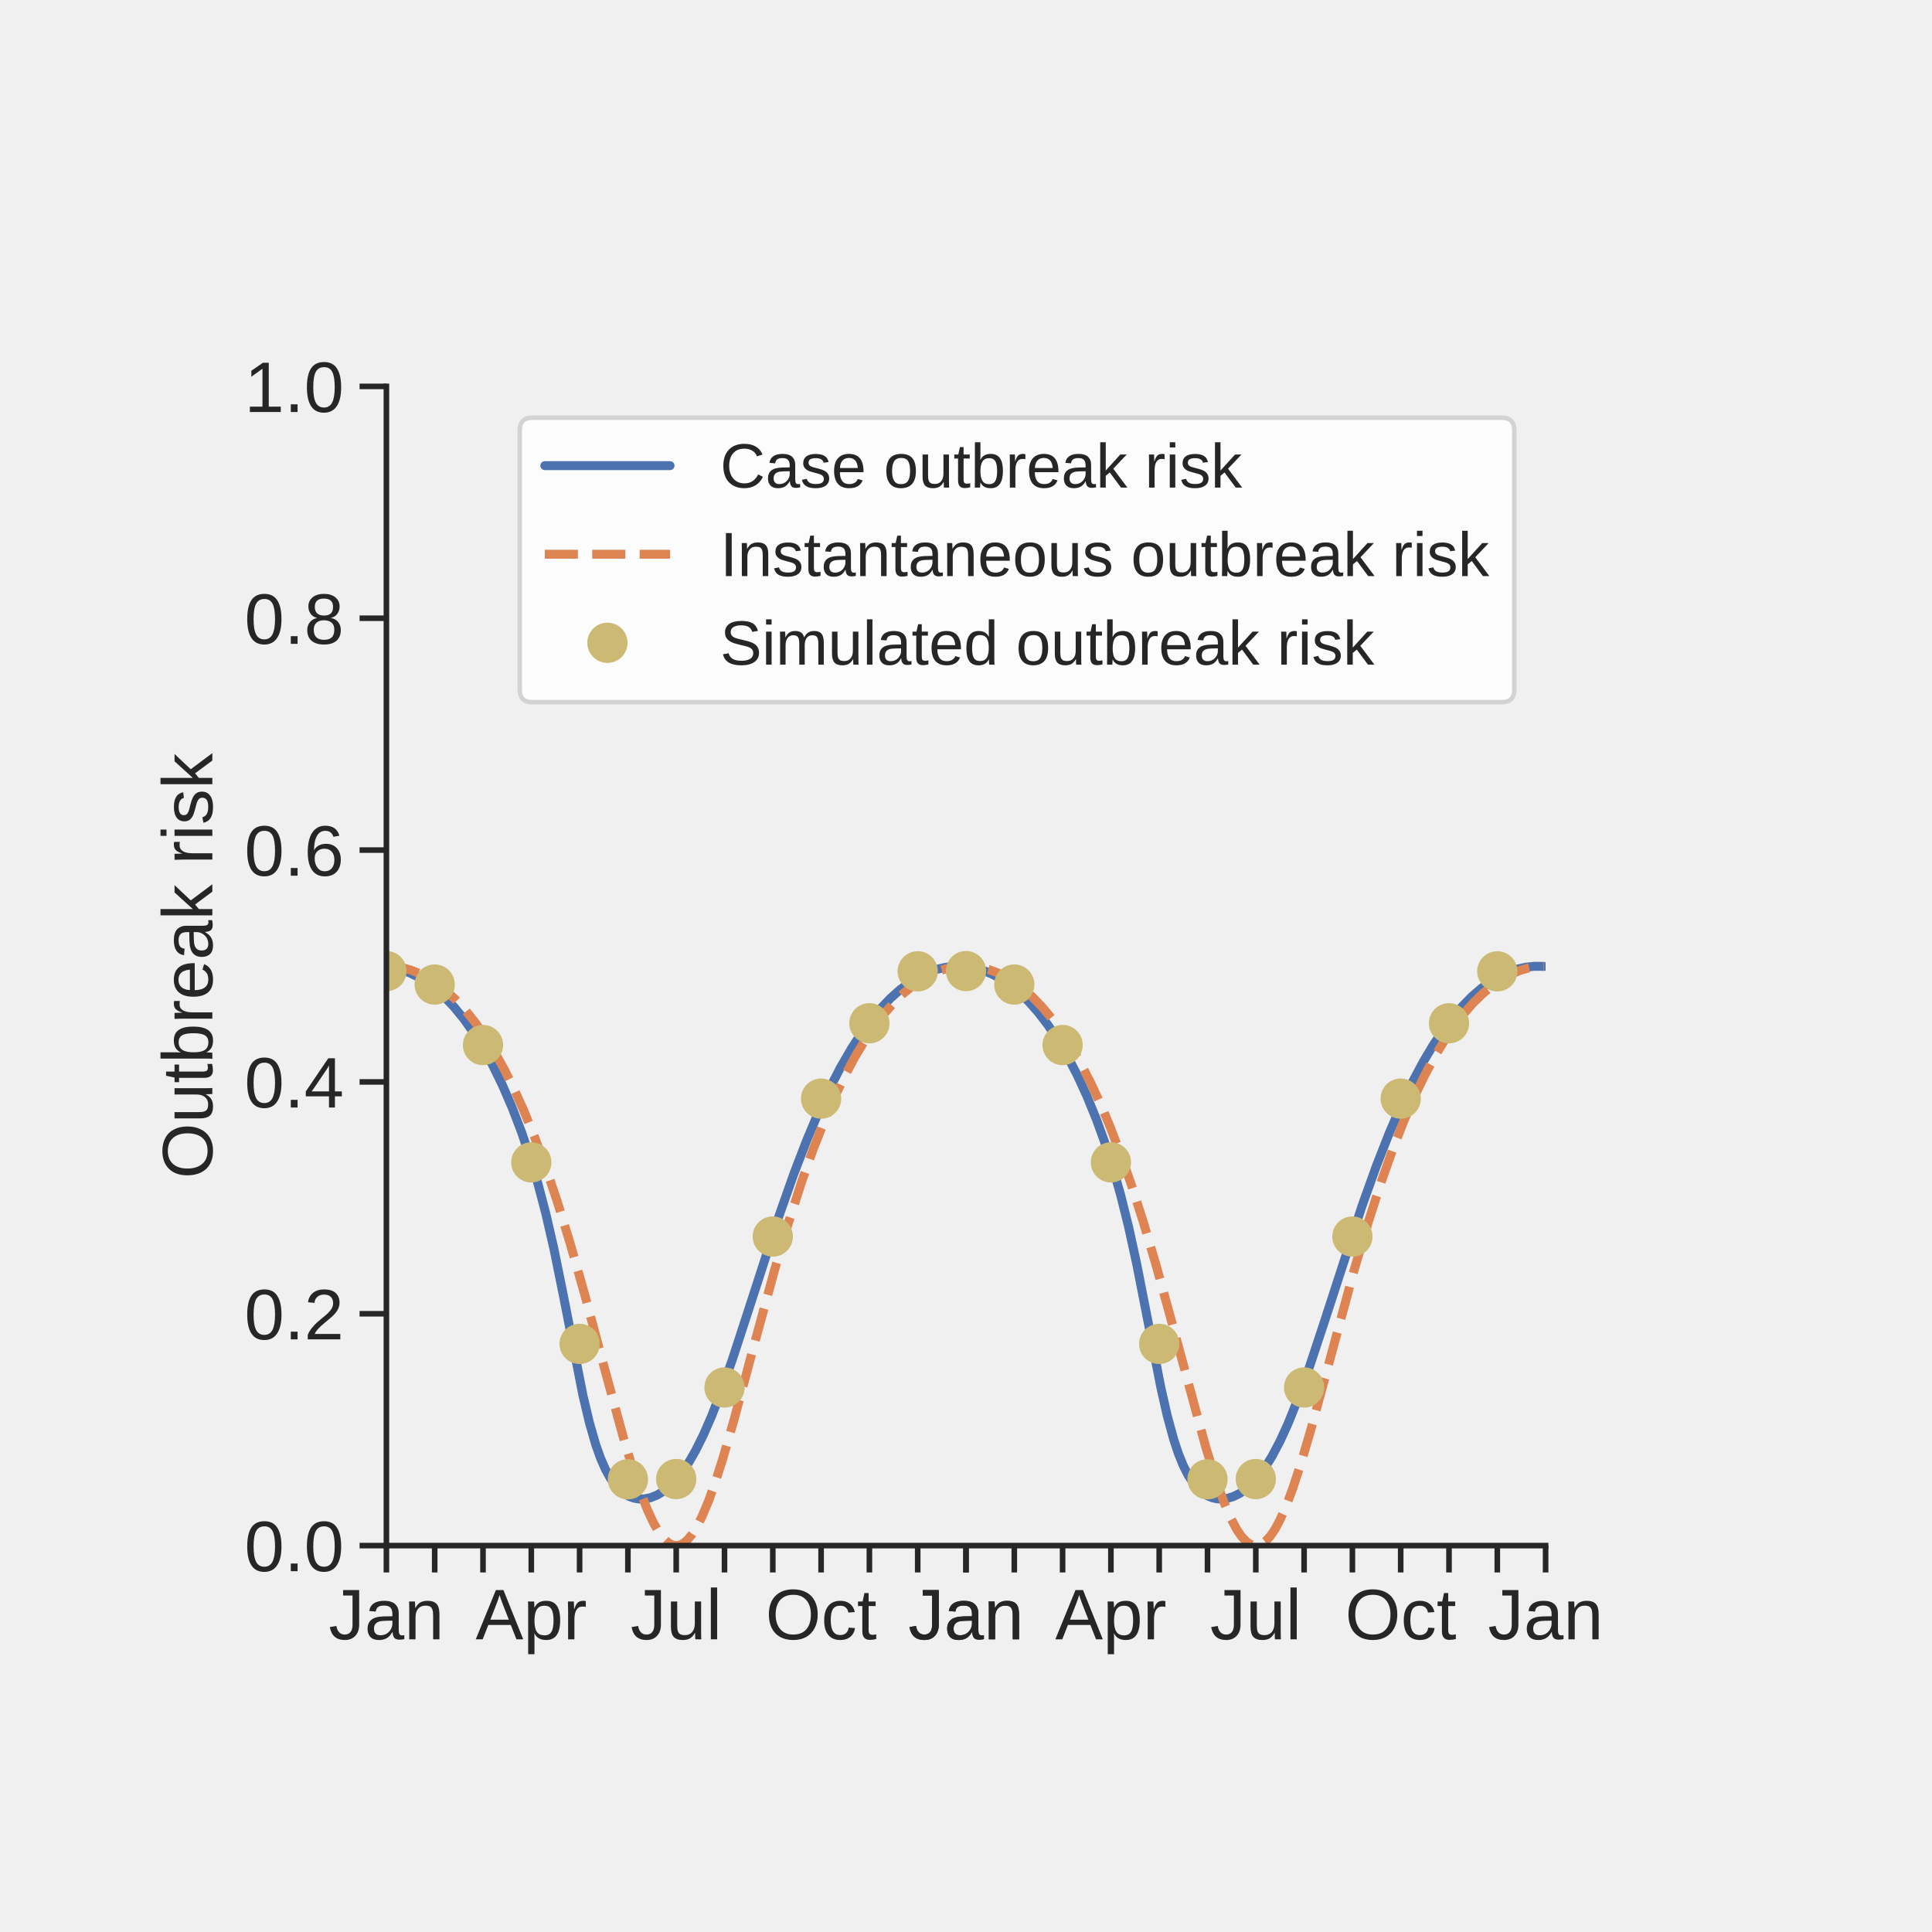
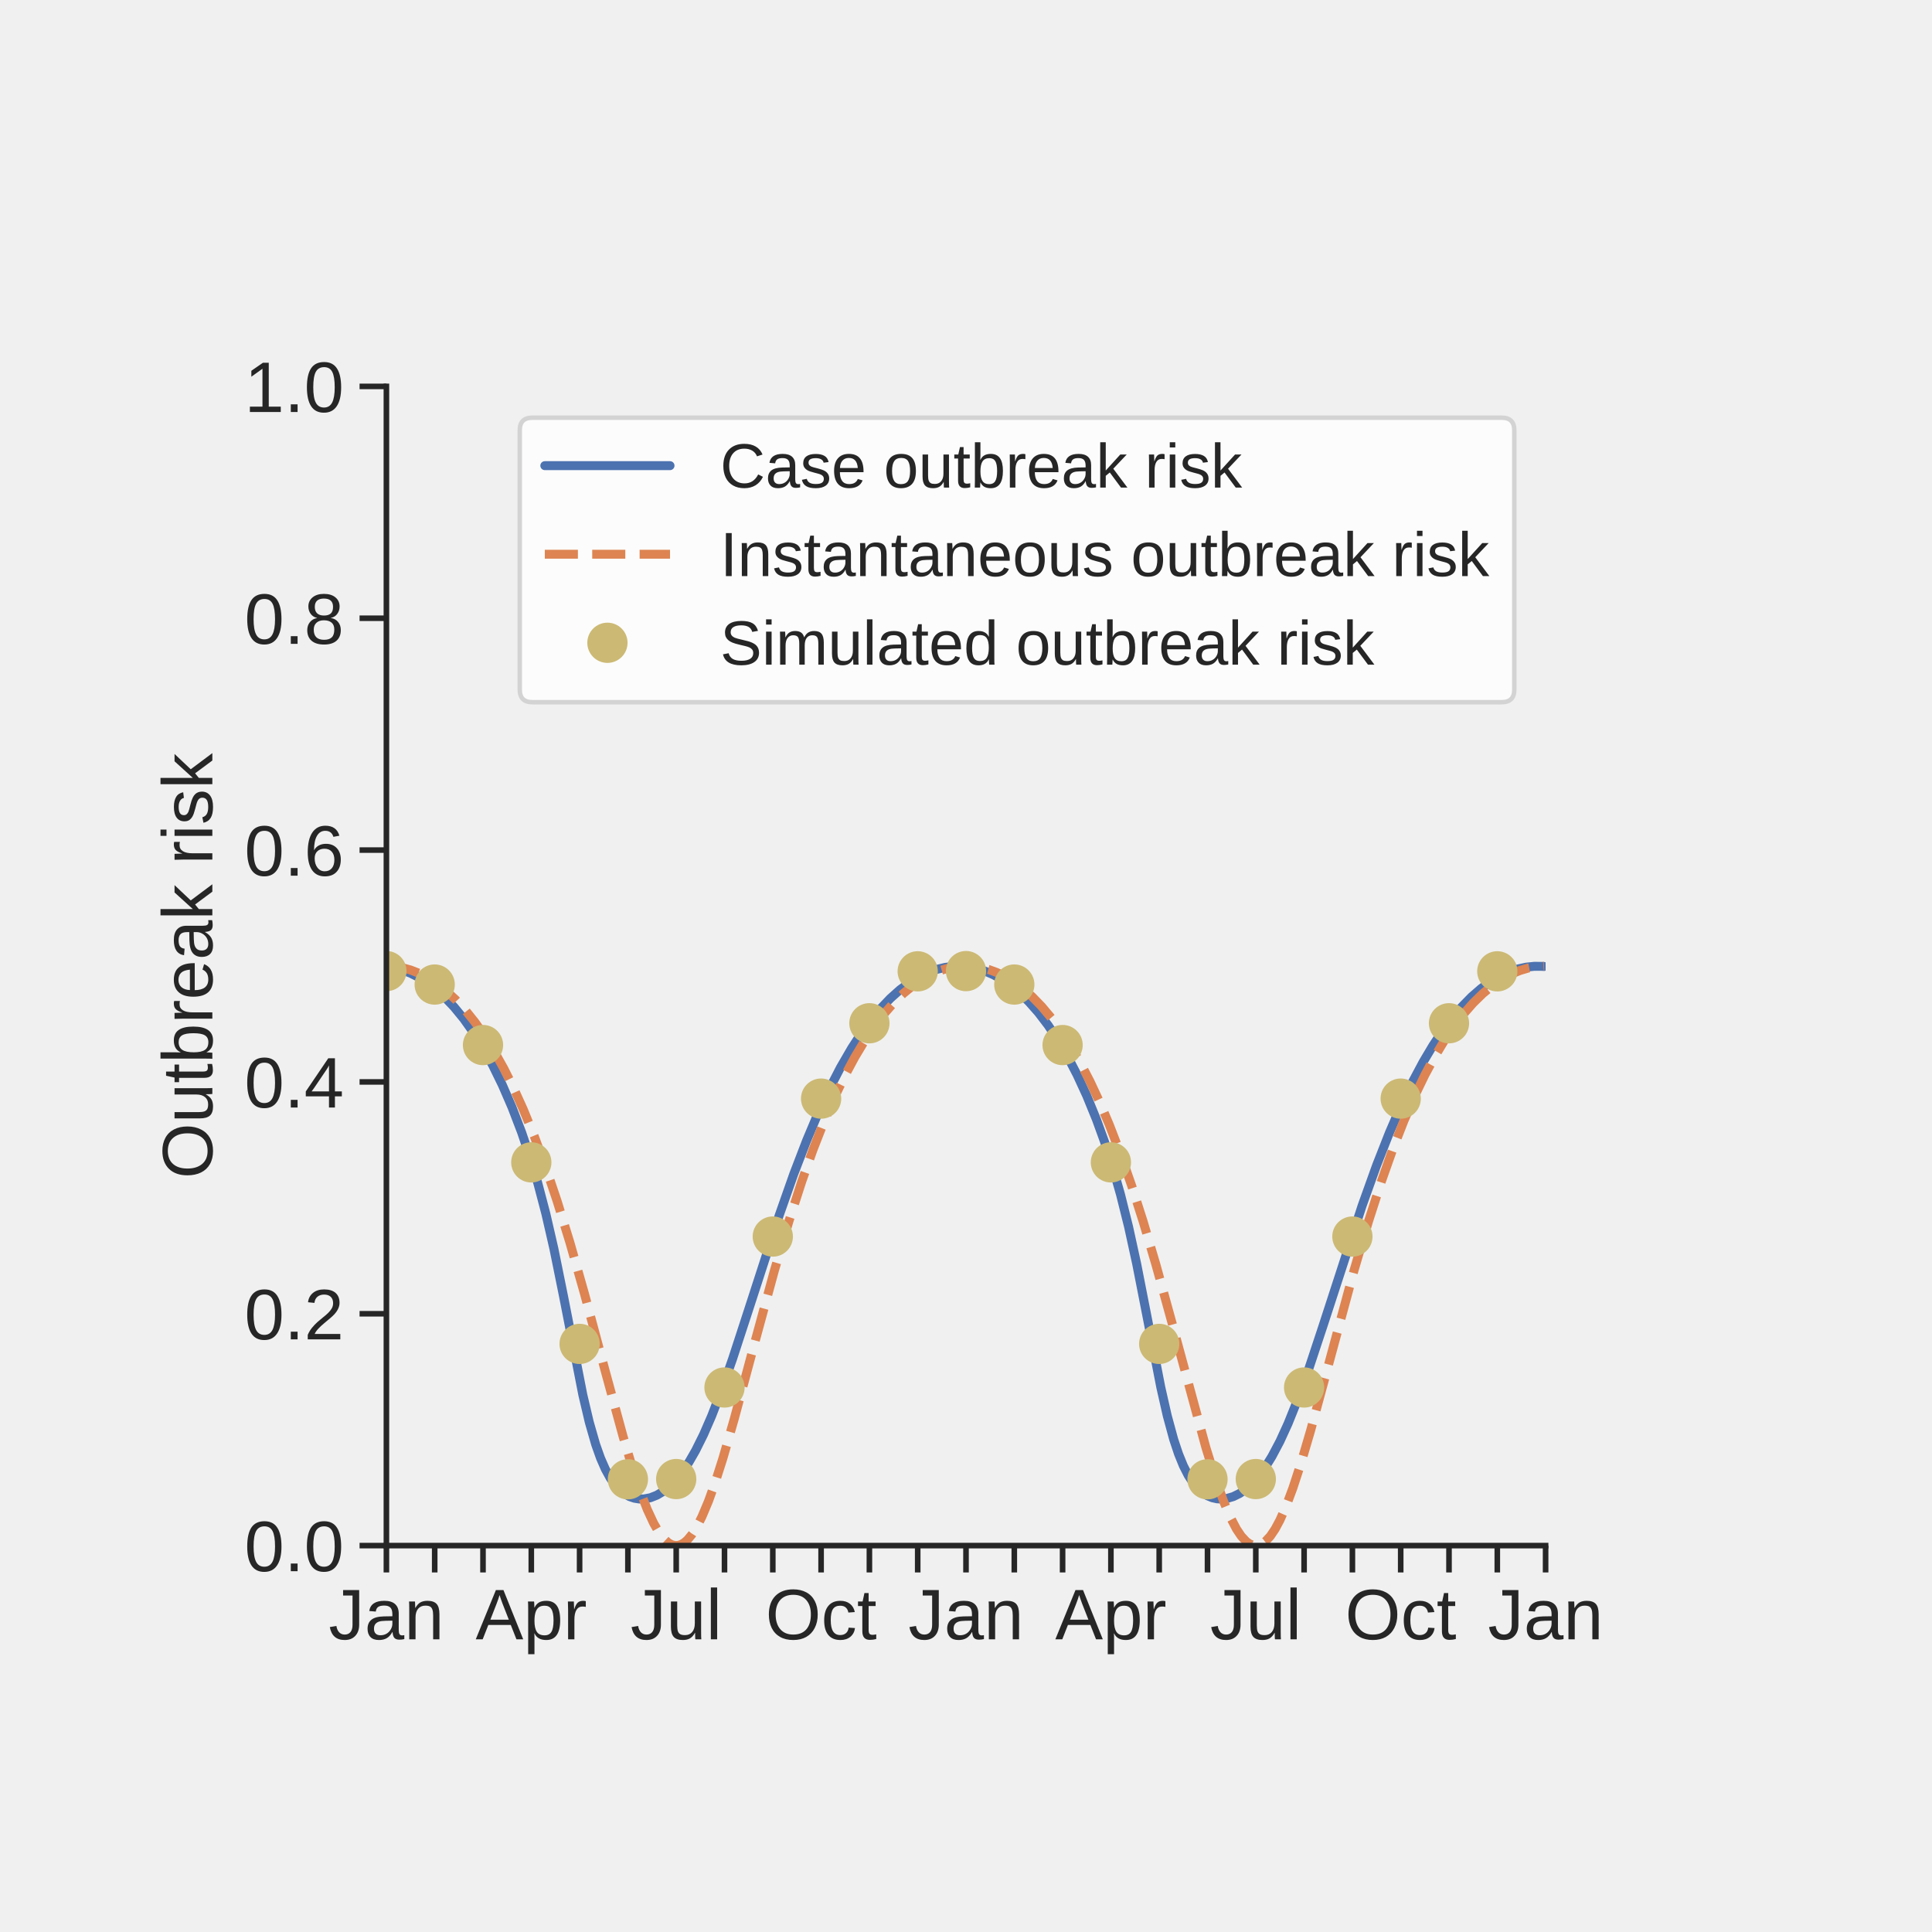
<svg xmlns="http://www.w3.org/2000/svg" xmlns:xlink="http://www.w3.org/1999/xlink" width="432pt" height="432pt" viewBox="0 0 432 432" version="1.1">
  <defs>
    <style type="text/css">*{stroke-linejoin: round; stroke-linecap: butt}</style>
  </defs>
  <g id="figure_1">
    <g id="patch_1">
      <path d="M 0 432  L 432 432  L 432 0  L 0 0  L 0 432  z " style="fill: none" />
    </g>
    <g id="axes_1">
      <g id="patch_2">
        <path d="M 86.4 345.6  L 345.6 345.6  L 345.6 86.4  L 86.4 86.4  L 86.4 345.6  z " style="fill: none" />
      </g>
      <g id="matplotlib.axis_1">
        <g id="xtick_1">
          <g id="line2d_1">
            <defs>
-               <path id="m0cbaf1224a" d="M 0 0  L 0 6  " style="stroke: #262626; stroke-width: 1.25" />
+               <path id="mf256e2ab41" d="M 0 0  L 0 6  " style="stroke: #262626; stroke-width: 1.25" />
            </defs>
            <g>
-               <use xlink:href="#m0cbaf1224a" x="86.4" y="345.6" style="fill: #262626; stroke: #262626; stroke-width: 1.25" />
+               <use xlink:href="#mf256e2ab41" x="86.4" y="345.6" style="fill: #262626; stroke: #262626; stroke-width: 1.25" />
            </g>
          </g>
          <g id="text_1">
            <text style="fill: #262626; font: 16px 'Arial', 'DejaVu Sans', 'Liberation Sans', 'Bitstream Vera Sans', sans-serif; text-anchor: middle" x="86.4" y="366.553" transform="rotate(-0 86.4 366.5525)">Jan</text>
          </g>
        </g>
        <g id="xtick_2">
          <g id="line2d_2">
            <g>
-               <use xlink:href="#m0cbaf1224a" x="97.2" y="345.6" style="fill: #262626; stroke: #262626; stroke-width: 1.25" />
+               <use xlink:href="#mf256e2ab41" x="97.2" y="345.6" style="fill: #262626; stroke: #262626; stroke-width: 1.25" />
            </g>
          </g>
        </g>
        <g id="xtick_3">
          <g id="line2d_3">
            <g>
-               <use xlink:href="#m0cbaf1224a" x="108" y="345.6" style="fill: #262626; stroke: #262626; stroke-width: 1.25" />
+               <use xlink:href="#mf256e2ab41" x="108" y="345.6" style="fill: #262626; stroke: #262626; stroke-width: 1.25" />
            </g>
          </g>
        </g>
        <g id="xtick_4">
          <g id="line2d_4">
            <g>
-               <use xlink:href="#m0cbaf1224a" x="118.8" y="345.6" style="fill: #262626; stroke: #262626; stroke-width: 1.25" />
+               <use xlink:href="#mf256e2ab41" x="118.8" y="345.6" style="fill: #262626; stroke: #262626; stroke-width: 1.25" />
            </g>
          </g>
          <g id="text_2">
            <text style="fill: #262626; font: 16px 'Arial', 'DejaVu Sans', 'Liberation Sans', 'Bitstream Vera Sans', sans-serif; text-anchor: middle" x="118.8" y="366.553" transform="rotate(-0 118.8 366.5525)">Apr</text>
          </g>
        </g>
        <g id="xtick_5">
          <g id="line2d_5">
            <g>
-               <use xlink:href="#m0cbaf1224a" x="129.6" y="345.6" style="fill: #262626; stroke: #262626; stroke-width: 1.25" />
+               <use xlink:href="#mf256e2ab41" x="129.6" y="345.6" style="fill: #262626; stroke: #262626; stroke-width: 1.25" />
            </g>
          </g>
        </g>
        <g id="xtick_6">
          <g id="line2d_6">
            <g>
-               <use xlink:href="#m0cbaf1224a" x="140.4" y="345.6" style="fill: #262626; stroke: #262626; stroke-width: 1.25" />
+               <use xlink:href="#mf256e2ab41" x="140.4" y="345.6" style="fill: #262626; stroke: #262626; stroke-width: 1.25" />
            </g>
          </g>
        </g>
        <g id="xtick_7">
          <g id="line2d_7">
            <g>
-               <use xlink:href="#m0cbaf1224a" x="151.2" y="345.6" style="fill: #262626; stroke: #262626; stroke-width: 1.25" />
+               <use xlink:href="#mf256e2ab41" x="151.2" y="345.6" style="fill: #262626; stroke: #262626; stroke-width: 1.25" />
            </g>
          </g>
          <g id="text_3">
            <text style="fill: #262626; font: 16px 'Arial', 'DejaVu Sans', 'Liberation Sans', 'Bitstream Vera Sans', sans-serif; text-anchor: middle" x="151.2" y="366.553" transform="rotate(-0 151.2 366.5525)">Jul</text>
          </g>
        </g>
        <g id="xtick_8">
          <g id="line2d_8">
            <g>
-               <use xlink:href="#m0cbaf1224a" x="162" y="345.6" style="fill: #262626; stroke: #262626; stroke-width: 1.25" />
+               <use xlink:href="#mf256e2ab41" x="162" y="345.6" style="fill: #262626; stroke: #262626; stroke-width: 1.25" />
            </g>
          </g>
        </g>
        <g id="xtick_9">
          <g id="line2d_9">
            <g>
-               <use xlink:href="#m0cbaf1224a" x="172.8" y="345.6" style="fill: #262626; stroke: #262626; stroke-width: 1.25" />
+               <use xlink:href="#mf256e2ab41" x="172.8" y="345.6" style="fill: #262626; stroke: #262626; stroke-width: 1.25" />
            </g>
          </g>
        </g>
        <g id="xtick_10">
          <g id="line2d_10">
            <g>
-               <use xlink:href="#m0cbaf1224a" x="183.6" y="345.6" style="fill: #262626; stroke: #262626; stroke-width: 1.25" />
+               <use xlink:href="#mf256e2ab41" x="183.6" y="345.6" style="fill: #262626; stroke: #262626; stroke-width: 1.25" />
            </g>
          </g>
          <g id="text_4">
            <text style="fill: #262626; font: 16px 'Arial', 'DejaVu Sans', 'Liberation Sans', 'Bitstream Vera Sans', sans-serif; text-anchor: middle" x="183.6" y="366.553" transform="rotate(-0 183.6 366.5525)">Oct</text>
          </g>
        </g>
        <g id="xtick_11">
          <g id="line2d_11">
            <g>
-               <use xlink:href="#m0cbaf1224a" x="194.4" y="345.6" style="fill: #262626; stroke: #262626; stroke-width: 1.25" />
+               <use xlink:href="#mf256e2ab41" x="194.4" y="345.6" style="fill: #262626; stroke: #262626; stroke-width: 1.25" />
            </g>
          </g>
        </g>
        <g id="xtick_12">
          <g id="line2d_12">
            <g>
-               <use xlink:href="#m0cbaf1224a" x="205.2" y="345.6" style="fill: #262626; stroke: #262626; stroke-width: 1.25" />
+               <use xlink:href="#mf256e2ab41" x="205.2" y="345.6" style="fill: #262626; stroke: #262626; stroke-width: 1.25" />
            </g>
          </g>
        </g>
        <g id="xtick_13">
          <g id="line2d_13">
            <g>
-               <use xlink:href="#m0cbaf1224a" x="216" y="345.6" style="fill: #262626; stroke: #262626; stroke-width: 1.25" />
+               <use xlink:href="#mf256e2ab41" x="216" y="345.6" style="fill: #262626; stroke: #262626; stroke-width: 1.25" />
            </g>
          </g>
          <g id="text_5">
            <text style="fill: #262626; font: 16px 'Arial', 'DejaVu Sans', 'Liberation Sans', 'Bitstream Vera Sans', sans-serif; text-anchor: middle" x="216" y="366.553" transform="rotate(-0 216 366.5525)">Jan</text>
          </g>
        </g>
        <g id="xtick_14">
          <g id="line2d_14">
            <g>
-               <use xlink:href="#m0cbaf1224a" x="216" y="345.6" style="fill: #262626; stroke: #262626; stroke-width: 1.25" />
-             </g>
-           </g>
-           <g id="text_6">
-             <text style="fill: #262626; font: 16px 'Arial', 'DejaVu Sans', 'Liberation Sans', 'Bitstream Vera Sans', sans-serif; text-anchor: middle" x="216" y="366.553" transform="rotate(-0 216 366.5525)">Jan</text>
+               <use xlink:href="#mf256e2ab41" x="226.8" y="345.6" style="fill: #262626; stroke: #262626; stroke-width: 1.25" />
+             </g>
          </g>
        </g>
        <g id="xtick_15">
          <g id="line2d_15">
            <g>
-               <use xlink:href="#m0cbaf1224a" x="226.8" y="345.6" style="fill: #262626; stroke: #262626; stroke-width: 1.25" />
+               <use xlink:href="#mf256e2ab41" x="237.6" y="345.6" style="fill: #262626; stroke: #262626; stroke-width: 1.25" />
            </g>
          </g>
        </g>
        <g id="xtick_16">
          <g id="line2d_16">
            <g>
-               <use xlink:href="#m0cbaf1224a" x="237.6" y="345.6" style="fill: #262626; stroke: #262626; stroke-width: 1.25" />
-             </g>
+               <use xlink:href="#mf256e2ab41" x="248.4" y="345.6" style="fill: #262626; stroke: #262626; stroke-width: 1.25" />
+             </g>
+           </g>
+           <g id="text_6">
+             <text style="fill: #262626; font: 16px 'Arial', 'DejaVu Sans', 'Liberation Sans', 'Bitstream Vera Sans', sans-serif; text-anchor: middle" x="248.4" y="366.553" transform="rotate(-0 248.4 366.5525)">Apr</text>
          </g>
        </g>
        <g id="xtick_17">
          <g id="line2d_17">
            <g>
-               <use xlink:href="#m0cbaf1224a" x="248.4" y="345.6" style="fill: #262626; stroke: #262626; stroke-width: 1.25" />
-             </g>
-           </g>
-           <g id="text_7">
-             <text style="fill: #262626; font: 16px 'Arial', 'DejaVu Sans', 'Liberation Sans', 'Bitstream Vera Sans', sans-serif; text-anchor: middle" x="248.4" y="366.553" transform="rotate(-0 248.4 366.5525)">Apr</text>
+               <use xlink:href="#mf256e2ab41" x="259.2" y="345.6" style="fill: #262626; stroke: #262626; stroke-width: 1.25" />
+             </g>
          </g>
        </g>
        <g id="xtick_18">
          <g id="line2d_18">
            <g>
-               <use xlink:href="#m0cbaf1224a" x="259.2" y="345.6" style="fill: #262626; stroke: #262626; stroke-width: 1.25" />
+               <use xlink:href="#mf256e2ab41" x="270" y="345.6" style="fill: #262626; stroke: #262626; stroke-width: 1.25" />
            </g>
          </g>
        </g>
        <g id="xtick_19">
          <g id="line2d_19">
            <g>
-               <use xlink:href="#m0cbaf1224a" x="270" y="345.6" style="fill: #262626; stroke: #262626; stroke-width: 1.25" />
-             </g>
+               <use xlink:href="#mf256e2ab41" x="280.8" y="345.6" style="fill: #262626; stroke: #262626; stroke-width: 1.25" />
+             </g>
+           </g>
+           <g id="text_7">
+             <text style="fill: #262626; font: 16px 'Arial', 'DejaVu Sans', 'Liberation Sans', 'Bitstream Vera Sans', sans-serif; text-anchor: middle" x="280.8" y="366.553" transform="rotate(-0 280.8 366.5525)">Jul</text>
          </g>
        </g>
        <g id="xtick_20">
          <g id="line2d_20">
            <g>
-               <use xlink:href="#m0cbaf1224a" x="280.8" y="345.6" style="fill: #262626; stroke: #262626; stroke-width: 1.25" />
-             </g>
-           </g>
-           <g id="text_8">
-             <text style="fill: #262626; font: 16px 'Arial', 'DejaVu Sans', 'Liberation Sans', 'Bitstream Vera Sans', sans-serif; text-anchor: middle" x="280.8" y="366.553" transform="rotate(-0 280.8 366.5525)">Jul</text>
+               <use xlink:href="#mf256e2ab41" x="291.6" y="345.6" style="fill: #262626; stroke: #262626; stroke-width: 1.25" />
+             </g>
          </g>
        </g>
        <g id="xtick_21">
          <g id="line2d_21">
            <g>
-               <use xlink:href="#m0cbaf1224a" x="291.6" y="345.6" style="fill: #262626; stroke: #262626; stroke-width: 1.25" />
+               <use xlink:href="#mf256e2ab41" x="302.4" y="345.6" style="fill: #262626; stroke: #262626; stroke-width: 1.25" />
            </g>
          </g>
        </g>
        <g id="xtick_22">
          <g id="line2d_22">
            <g>
-               <use xlink:href="#m0cbaf1224a" x="302.4" y="345.6" style="fill: #262626; stroke: #262626; stroke-width: 1.25" />
-             </g>
+               <use xlink:href="#mf256e2ab41" x="313.2" y="345.6" style="fill: #262626; stroke: #262626; stroke-width: 1.25" />
+             </g>
+           </g>
+           <g id="text_8">
+             <text style="fill: #262626; font: 16px 'Arial', 'DejaVu Sans', 'Liberation Sans', 'Bitstream Vera Sans', sans-serif; text-anchor: middle" x="313.2" y="366.553" transform="rotate(-0 313.2 366.5525)">Oct</text>
          </g>
        </g>
        <g id="xtick_23">
          <g id="line2d_23">
            <g>
-               <use xlink:href="#m0cbaf1224a" x="313.2" y="345.6" style="fill: #262626; stroke: #262626; stroke-width: 1.25" />
-             </g>
-           </g>
-           <g id="text_9">
-             <text style="fill: #262626; font: 16px 'Arial', 'DejaVu Sans', 'Liberation Sans', 'Bitstream Vera Sans', sans-serif; text-anchor: middle" x="313.2" y="366.553" transform="rotate(-0 313.2 366.5525)">Oct</text>
+               <use xlink:href="#mf256e2ab41" x="324" y="345.6" style="fill: #262626; stroke: #262626; stroke-width: 1.25" />
+             </g>
          </g>
        </g>
        <g id="xtick_24">
          <g id="line2d_24">
            <g>
-               <use xlink:href="#m0cbaf1224a" x="324" y="345.6" style="fill: #262626; stroke: #262626; stroke-width: 1.25" />
+               <use xlink:href="#mf256e2ab41" x="334.8" y="345.6" style="fill: #262626; stroke: #262626; stroke-width: 1.25" />
            </g>
          </g>
        </g>
        <g id="xtick_25">
          <g id="line2d_25">
            <g>
-               <use xlink:href="#m0cbaf1224a" x="334.8" y="345.6" style="fill: #262626; stroke: #262626; stroke-width: 1.25" />
-             </g>
-           </g>
-         </g>
-         <g id="xtick_26">
-           <g id="line2d_26">
-             <g>
-               <use xlink:href="#m0cbaf1224a" x="345.6" y="345.6" style="fill: #262626; stroke: #262626; stroke-width: 1.25" />
-             </g>
-           </g>
-           <g id="text_10">
+               <use xlink:href="#mf256e2ab41" x="345.6" y="345.6" style="fill: #262626; stroke: #262626; stroke-width: 1.25" />
+             </g>
+           </g>
+           <g id="text_9">
            <text style="fill: #262626; font: 16px 'Arial', 'DejaVu Sans', 'Liberation Sans', 'Bitstream Vera Sans', sans-serif; text-anchor: middle" x="345.6" y="366.553" transform="rotate(-0 345.6 366.5525)">Jan</text>
          </g>
        </g>
-         <g id="text_11">
+         <g id="text_10">
          <text style="fill: #262626; font: 16px 'Arial', 'DejaVu Sans', 'Liberation Sans', 'Bitstream Vera Sans', sans-serif; text-anchor: middle" x="216" y="385.185" transform="rotate(-0 216 385.185)"> </text>
        </g>
      </g>
      <g id="matplotlib.axis_2">
        <g id="ytick_1">
+           <g id="line2d_26">
+             <defs>
+               <path id="m28262bd598" d="M 0 0  L -6 0  " style="stroke: #262626; stroke-width: 1.25" />
+             </defs>
+             <g>
+               <use xlink:href="#m28262bd598" x="86.4" y="345.6" style="fill: #262626; stroke: #262626; stroke-width: 1.25" />
+             </g>
+           </g>
+           <g id="text_11">
+             <text style="fill: #262626; font: 16px 'Arial', 'DejaVu Sans', 'Liberation Sans', 'Bitstream Vera Sans', sans-serif; text-anchor: end" x="76.9" y="351.326" transform="rotate(-0 76.9 351.3263)">0.0</text>
+           </g>
+         </g>
+         <g id="ytick_2">
          <g id="line2d_27">
-             <defs>
-               <path id="m7d2df773b5" d="M 0 0  L -6 0  " style="stroke: #262626; stroke-width: 1.25" />
-             </defs>
-             <g>
-               <use xlink:href="#m7d2df773b5" x="86.4" y="345.6" style="fill: #262626; stroke: #262626; stroke-width: 1.25" />
+             <g>
+               <use xlink:href="#m28262bd598" x="86.4" y="293.76" style="fill: #262626; stroke: #262626; stroke-width: 1.25" />
            </g>
          </g>
          <g id="text_12">
-             <text style="fill: #262626; font: 16px 'Arial', 'DejaVu Sans', 'Liberation Sans', 'Bitstream Vera Sans', sans-serif; text-anchor: end" x="76.9" y="351.326" transform="rotate(-0 76.9 351.3263)">0.0</text>
-           </g>
-         </g>
-         <g id="ytick_2">
+             <text style="fill: #262626; font: 16px 'Arial', 'DejaVu Sans', 'Liberation Sans', 'Bitstream Vera Sans', sans-serif; text-anchor: end" x="76.9" y="299.486" transform="rotate(-0 76.9 299.4862)">0.2</text>
+           </g>
+         </g>
+         <g id="ytick_3">
          <g id="line2d_28">
            <g>
-               <use xlink:href="#m7d2df773b5" x="86.4" y="293.76" style="fill: #262626; stroke: #262626; stroke-width: 1.25" />
+               <use xlink:href="#m28262bd598" x="86.4" y="241.92" style="fill: #262626; stroke: #262626; stroke-width: 1.25" />
            </g>
          </g>
          <g id="text_13">
-             <text style="fill: #262626; font: 16px 'Arial', 'DejaVu Sans', 'Liberation Sans', 'Bitstream Vera Sans', sans-serif; text-anchor: end" x="76.9" y="299.486" transform="rotate(-0 76.9 299.4862)">0.2</text>
-           </g>
-         </g>
-         <g id="ytick_3">
+             <text style="fill: #262626; font: 16px 'Arial', 'DejaVu Sans', 'Liberation Sans', 'Bitstream Vera Sans', sans-serif; text-anchor: end" x="76.9" y="247.646" transform="rotate(-0 76.9 247.6463)">0.4</text>
+           </g>
+         </g>
+         <g id="ytick_4">
          <g id="line2d_29">
            <g>
-               <use xlink:href="#m7d2df773b5" x="86.4" y="241.92" style="fill: #262626; stroke: #262626; stroke-width: 1.25" />
+               <use xlink:href="#m28262bd598" x="86.4" y="190.08" style="fill: #262626; stroke: #262626; stroke-width: 1.25" />
            </g>
          </g>
          <g id="text_14">
-             <text style="fill: #262626; font: 16px 'Arial', 'DejaVu Sans', 'Liberation Sans', 'Bitstream Vera Sans', sans-serif; text-anchor: end" x="76.9" y="247.646" transform="rotate(-0 76.9 247.6463)">0.4</text>
-           </g>
-         </g>
-         <g id="ytick_4">
+             <text style="fill: #262626; font: 16px 'Arial', 'DejaVu Sans', 'Liberation Sans', 'Bitstream Vera Sans', sans-serif; text-anchor: end" x="76.9" y="195.806" transform="rotate(-0 76.9 195.8063)">0.6</text>
+           </g>
+         </g>
+         <g id="ytick_5">
          <g id="line2d_30">
            <g>
-               <use xlink:href="#m7d2df773b5" x="86.4" y="190.08" style="fill: #262626; stroke: #262626; stroke-width: 1.25" />
+               <use xlink:href="#m28262bd598" x="86.4" y="138.24" style="fill: #262626; stroke: #262626; stroke-width: 1.25" />
            </g>
          </g>
          <g id="text_15">
-             <text style="fill: #262626; font: 16px 'Arial', 'DejaVu Sans', 'Liberation Sans', 'Bitstream Vera Sans', sans-serif; text-anchor: end" x="76.9" y="195.806" transform="rotate(-0 76.9 195.8063)">0.6</text>
-           </g>
-         </g>
-         <g id="ytick_5">
+             <text style="fill: #262626; font: 16px 'Arial', 'DejaVu Sans', 'Liberation Sans', 'Bitstream Vera Sans', sans-serif; text-anchor: end" x="76.9" y="143.966" transform="rotate(-0 76.9 143.9663)">0.8</text>
+           </g>
+         </g>
+         <g id="ytick_6">
          <g id="line2d_31">
            <g>
-               <use xlink:href="#m7d2df773b5" x="86.4" y="138.24" style="fill: #262626; stroke: #262626; stroke-width: 1.25" />
+               <use xlink:href="#m28262bd598" x="86.4" y="86.4" style="fill: #262626; stroke: #262626; stroke-width: 1.25" />
            </g>
          </g>
          <g id="text_16">
-             <text style="fill: #262626; font: 16px 'Arial', 'DejaVu Sans', 'Liberation Sans', 'Bitstream Vera Sans', sans-serif; text-anchor: end" x="76.9" y="143.966" transform="rotate(-0 76.9 143.9663)">0.8</text>
-           </g>
-         </g>
-         <g id="ytick_6">
-           <g id="line2d_32">
-             <g>
-               <use xlink:href="#m7d2df773b5" x="86.4" y="86.4" style="fill: #262626; stroke: #262626; stroke-width: 1.25" />
-             </g>
-           </g>
-           <g id="text_17">
            <text style="fill: #262626; font: 16px 'Arial', 'DejaVu Sans', 'Liberation Sans', 'Bitstream Vera Sans', sans-serif; text-anchor: end" x="76.9" y="92.126" transform="rotate(-0 76.9 92.12625)">1.0</text>
          </g>
        </g>
-         <g id="text_18">
+         <g id="text_17">
          <text style="fill: #262626; font: 16px 'Arial', 'DejaVu Sans', 'Liberation Sans', 'Bitstream Vera Sans', sans-serif; text-anchor: middle" x="47.48" y="216" transform="rotate(-90 47.48 216)">Outbreak risk</text>
        </g>
      </g>
+       <g id="line2d_32">
+         <path d="M 86.4 216.139  L 88.2 216.428  L 90 216.918  L 91.8 217.613  L 93.6 218.518  L 95.4 219.637  L 97.2 220.979  L 99.36 222.894  L 101.52 225.158  L 103.68 227.792  L 105.84 230.821  L 108 234.274  L 110.16 238.185  L 112.32 242.599  L 114.48 247.578  L 116.64 253.213  L 118.44 258.515  L 120.24 264.504  L 122.04 271.341  L 123.84 279.166  L 126 289.819  L 130.32 311.89  L 131.76 317.989  L 133.2 323.004  L 134.28 326.043  L 135.36 328.512  L 136.44 330.477  L 137.52 332.01  L 138.6 333.176  L 139.68 334.035  L 140.76 334.632  L 141.84 335.003  L 142.92 335.175  L 144 335.166  L 145.44 334.892  L 146.88 334.327  L 148.32 333.471  L 149.76 332.314  L 151.2 330.84  L 152.64 329.035  L 154.08 326.886  L 155.52 324.385  L 157.32 320.767  L 159.12 316.628  L 161.28 311.049  L 163.8 303.864  L 167.4 292.826  L 174.24 271.732  L 177.48 262.533  L 180.36 255.032  L 182.88 249.043  L 185.4 243.607  L 187.92 238.72  L 190.44 234.37  L 192.6 231.054  L 194.76 228.104  L 196.92 225.506  L 199.08 223.247  L 201.24 221.314  L 203.4 219.696  L 205.56 218.382  L 207.72 217.366  L 209.52 216.741  L 211.32 216.316  L 213.12 216.09  L 214.92 216.061  L 216.72 216.23  L 218.52 216.599  L 220.32 217.171  L 222.12 217.95  L 223.92 218.939  L 225.72 220.147  L 227.88 221.894  L 230.04 223.981  L 232.2 226.428  L 234.36 229.256  L 236.52 232.493  L 238.68 236.169  L 240.84 240.326  L 243 245.013  L 245.16 250.306  L 246.96 255.261  L 248.76 260.82  L 250.56 267.128  L 252.36 274.348  L 254.16 282.58  L 256.32 293.585  L 259.56 310.214  L 261 316.562  L 262.44 321.855  L 263.52 325.096  L 264.6 327.749  L 265.68 329.874  L 266.76 331.543  L 267.84 332.824  L 268.92 333.78  L 270 334.459  L 271.08 334.902  L 272.16 335.139  L 273.24 335.189  L 274.32 335.066  L 275.76 334.646  L 277.2 333.936  L 278.64 332.931  L 280.08 331.617  L 281.52 329.98  L 282.96 328.004  L 284.4 325.679  L 286.2 322.279  L 288 318.344  L 290.16 312.977  L 292.68 305.978  L 295.92 296.195  L 304.56 269.625  L 307.8 260.595  L 310.68 253.265  L 313.2 247.433  L 315.72 242.155  L 318.24 237.423  L 320.4 233.791  L 322.56 230.537  L 324.72 227.647  L 326.88 225.107  L 329.04 222.903  L 331.2 221.023  L 333.36 219.456  L 335.52 218.192  L 337.68 217.225  L 339.48 216.64  L 341.28 216.255  L 343.08 216.068  L 344.88 216.079  L 345.24 216.105  L 345.24 216.105  " clip-path="url(#p8966d81978)" style="fill: none; stroke: #4c72b0; stroke-width: 2; stroke-linecap: round" />
+       </g>
      <g id="line2d_33">
-         <path d="M 86.4 216.139  L 88.2 216.428  L 90 216.918  L 91.8 217.613  L 93.6 218.518  L 95.4 219.637  L 97.2 220.979  L 99.36 222.894  L 101.52 225.158  L 103.68 227.792  L 105.84 230.821  L 108 234.274  L 110.16 238.185  L 112.32 242.599  L 114.48 247.578  L 116.64 253.213  L 118.44 258.515  L 120.24 264.504  L 122.04 271.341  L 123.84 279.166  L 126 289.819  L 130.32 311.89  L 131.76 317.989  L 133.2 323.004  L 134.28 326.043  L 135.36 328.512  L 136.44 330.477  L 137.52 332.01  L 138.6 333.176  L 139.68 334.035  L 140.76 334.632  L 141.84 335.003  L 142.92 335.175  L 144 335.166  L 145.44 334.892  L 146.88 334.327  L 148.32 333.471  L 149.76 332.314  L 151.2 330.84  L 152.64 329.035  L 154.08 326.886  L 155.52 324.385  L 157.32 320.767  L 159.12 316.628  L 161.28 311.049  L 163.8 303.864  L 167.4 292.826  L 174.24 271.732  L 177.48 262.533  L 180.36 255.032  L 182.88 249.043  L 185.4 243.607  L 187.92 238.72  L 190.44 234.37  L 192.6 231.054  L 194.76 228.104  L 196.92 225.506  L 199.08 223.247  L 201.24 221.314  L 203.4 219.696  L 205.56 218.382  L 207.72 217.366  L 209.52 216.741  L 211.32 216.316  L 213.12 216.09  L 214.92 216.061  L 216.72 216.23  L 218.52 216.599  L 220.32 217.171  L 222.12 217.95  L 223.92 218.939  L 225.72 220.147  L 227.88 221.894  L 230.04 223.981  L 232.2 226.428  L 234.36 229.256  L 236.52 232.493  L 238.68 236.169  L 240.84 240.326  L 243 245.013  L 245.16 250.306  L 246.96 255.261  L 248.76 260.82  L 250.56 267.128  L 252.36 274.348  L 254.16 282.58  L 256.32 293.585  L 259.56 310.214  L 261 316.562  L 262.44 321.855  L 263.52 325.096  L 264.6 327.749  L 265.68 329.874  L 266.76 331.543  L 267.84 332.824  L 268.92 333.78  L 270 334.459  L 271.08 334.902  L 272.16 335.139  L 273.24 335.189  L 274.32 335.066  L 275.76 334.646  L 277.2 333.936  L 278.64 332.931  L 280.08 331.617  L 281.52 329.98  L 282.96 328.004  L 284.4 325.679  L 286.2 322.279  L 288 318.344  L 290.16 312.977  L 292.68 305.978  L 295.92 296.195  L 304.56 269.625  L 307.8 260.595  L 310.68 253.265  L 313.2 247.433  L 315.72 242.155  L 318.24 237.423  L 320.4 233.791  L 322.56 230.537  L 324.72 227.647  L 326.88 225.107  L 329.04 222.903  L 331.2 221.023  L 333.36 219.456  L 335.52 218.192  L 337.68 217.225  L 339.48 216.64  L 341.28 216.255  L 343.08 216.068  L 344.88 216.079  L 345.24 216.105  L 345.24 216.105  " clip-path="url(#p26d00d1417)" style="fill: none; stroke: #4c72b0; stroke-width: 2; stroke-linecap: round" />
+         <path d="M 86.4 216  L 88.2 216.099  L 90 216.395  L 91.8 216.892  L 93.6 217.59  L 95.4 218.494  L 97.56 219.857  L 99.72 221.533  L 101.88 223.534  L 104.04 225.874  L 106.2 228.569  L 108.36 231.639  L 110.52 235.101  L 112.68 238.978  L 114.84 243.289  L 117 248.056  L 119.52 254.215  L 122.04 261.037  L 124.56 268.524  L 127.44 277.863  L 130.68 289.242  L 135.36 306.677  L 139.32 321.193  L 141.48 328.421  L 143.28 333.779  L 144.72 337.494  L 146.16 340.599  L 147.24 342.476  L 148.32 343.933  L 149.4 344.945  L 150.12 345.363  L 150.84 345.574  L 151.56 345.574  L 152.28 345.363  L 153 344.945  L 153.72 344.32  L 154.8 343.01  L 155.88 341.27  L 156.96 339.128  L 158.4 335.707  L 159.84 331.722  L 161.64 326.094  L 164.16 317.347  L 168.48 301.257  L 173.16 284.084  L 176.4 273.093  L 179.28 264.165  L 181.8 257.057  L 184.32 250.616  L 186.84 244.827  L 189 240.366  L 191.16 236.346  L 193.32 232.748  L 195.48 229.55  L 197.64 226.732  L 199.8 224.275  L 201.96 222.163  L 204.12 220.38  L 206.28 218.914  L 208.44 217.754  L 210.24 217.015  L 212.04 216.479  L 213.84 216.142  L 215.64 216.004  L 217.44 216.063  L 219.24 216.32  L 221.04 216.776  L 222.84 217.434  L 224.64 218.297  L 226.44 219.368  L 228.6 220.939  L 230.76 222.83  L 232.92 225.055  L 235.08 227.63  L 237.24 230.573  L 239.4 233.902  L 241.56 237.638  L 243.72 241.803  L 245.88 246.415  L 248.04 251.495  L 250.56 258.032  L 253.08 265.235  L 255.6 273.093  L 258.48 282.819  L 262.08 295.866  L 269.64 323.681  L 271.8 330.649  L 273.6 335.707  L 275.04 339.128  L 276.48 341.896  L 277.56 343.496  L 278.64 344.658  L 279.36 345.18  L 280.08 345.495  L 280.8 345.6  L 281.52 345.495  L 282.24 345.18  L 282.96 344.658  L 284.04 343.496  L 285.12 341.896  L 286.2 339.885  L 287.64 336.619  L 289.08 332.766  L 290.88 327.269  L 293.04 319.925  L 296.28 308.03  L 302.76 284.084  L 306 273.093  L 308.88 264.165  L 311.4 257.057  L 313.92 250.616  L 316.44 244.827  L 318.6 240.366  L 320.76 236.346  L 322.92 232.748  L 325.08 229.55  L 327.24 226.732  L 329.4 224.275  L 331.56 222.163  L 333.72 220.38  L 335.88 218.914  L 338.04 217.754  L 339.84 217.015  L 341.64 216.479  L 343.44 216.142  L 345.24 216.004  L 345.24 216.004  " clip-path="url(#p8966d81978)" style="fill: none; stroke-dasharray: 7.4,3.2; stroke-dashoffset: 0; stroke: #dd8452; stroke-width: 2" />
      </g>
      <g id="line2d_34">
-         <path d="M 86.4 216  L 88.2 216.099  L 90 216.395  L 91.8 216.892  L 93.6 217.59  L 95.4 218.494  L 97.56 219.857  L 99.72 221.533  L 101.88 223.534  L 104.04 225.874  L 106.2 228.569  L 108.36 231.639  L 110.52 235.101  L 112.68 238.978  L 114.84 243.289  L 117 248.056  L 119.52 254.215  L 122.04 261.037  L 124.56 268.524  L 127.44 277.863  L 130.68 289.242  L 135.36 306.677  L 139.32 321.193  L 141.48 328.421  L 143.28 333.779  L 144.72 337.494  L 146.16 340.599  L 147.24 342.476  L 148.32 343.933  L 149.4 344.945  L 150.12 345.363  L 150.84 345.574  L 151.56 345.574  L 152.28 345.363  L 153 344.945  L 153.72 344.32  L 154.8 343.01  L 155.88 341.27  L 156.96 339.128  L 158.4 335.707  L 159.84 331.722  L 161.64 326.094  L 164.16 317.347  L 168.48 301.257  L 173.16 284.084  L 176.4 273.093  L 179.28 264.165  L 181.8 257.057  L 184.32 250.616  L 186.84 244.827  L 189 240.366  L 191.16 236.346  L 193.32 232.748  L 195.48 229.55  L 197.64 226.732  L 199.8 224.275  L 201.96 222.163  L 204.12 220.38  L 206.28 218.914  L 208.44 217.754  L 210.24 217.015  L 212.04 216.479  L 213.84 216.142  L 215.64 216.004  L 217.44 216.063  L 219.24 216.32  L 221.04 216.776  L 222.84 217.434  L 224.64 218.297  L 226.44 219.368  L 228.6 220.939  L 230.76 222.83  L 232.92 225.055  L 235.08 227.63  L 237.24 230.573  L 239.4 233.902  L 241.56 237.638  L 243.72 241.803  L 245.88 246.415  L 248.04 251.495  L 250.56 258.032  L 253.08 265.235  L 255.6 273.093  L 258.48 282.819  L 262.08 295.866  L 269.64 323.681  L 271.8 330.649  L 273.6 335.707  L 275.04 339.128  L 276.48 341.896  L 277.56 343.496  L 278.64 344.658  L 279.36 345.18  L 280.08 345.495  L 280.8 345.6  L 281.52 345.495  L 282.24 345.18  L 282.96 344.658  L 284.04 343.496  L 285.12 341.896  L 286.2 339.885  L 287.64 336.619  L 289.08 332.766  L 290.88 327.269  L 293.04 319.925  L 296.28 308.03  L 302.76 284.084  L 306 273.093  L 308.88 264.165  L 311.4 257.057  L 313.92 250.616  L 316.44 244.827  L 318.6 240.366  L 320.76 236.346  L 322.92 232.748  L 325.08 229.55  L 327.24 226.732  L 329.4 224.275  L 331.56 222.163  L 333.72 220.38  L 335.88 218.914  L 338.04 217.754  L 339.84 217.015  L 341.64 216.479  L 343.44 216.142  L 345.24 216.004  L 345.24 216.004  " clip-path="url(#p26d00d1417)" style="fill: none; stroke-dasharray: 7.4,3.2; stroke-dashoffset: 0; stroke: #dd8452; stroke-width: 2" />
-       </g>
-       <g id="line2d_35">
        <defs>
-           <path id="mc9b06592cf" d="M 0 4  C 1.061 4 2.078 3.579 2.828 2.828  C 3.579 2.078 4 1.061 4 0  C 4 -1.061 3.579 -2.078 2.828 -2.828  C 2.078 -3.579 1.061 -4 0 -4  C -1.061 -4 -2.078 -3.579 -2.828 -2.828  C -3.579 -2.078 -4 -1.061 -4 0  C -4 1.061 -3.579 2.078 -2.828 2.828  C -2.078 3.579 -1.061 4 0 4  z " style="stroke: #ccb974" />
+           <path id="md3c0f8db5f" d="M 0 4  C 1.061 4 2.078 3.579 2.828 2.828  C 3.579 2.078 4 1.061 4 0  C 4 -1.061 3.579 -2.078 2.828 -2.828  C 2.078 -3.579 1.061 -4 0 -4  C -1.061 -4 -2.078 -3.579 -2.828 -2.828  C -3.579 -2.078 -4 -1.061 -4 0  C -4 1.061 -3.579 2.078 -2.828 2.828  C -2.078 3.579 -1.061 4 0 4  z " style="stroke: #ccb974" />
        </defs>
-         <g clip-path="url(#p26d00d1417)">
-           <use xlink:href="#mc9b06592cf" x="86.4" y="217.14" style="fill: #ccb974; stroke: #ccb974" />
-           <use xlink:href="#mc9b06592cf" x="97.2" y="220.147" style="fill: #ccb974; stroke: #ccb974" />
-           <use xlink:href="#mc9b06592cf" x="108" y="233.677" style="fill: #ccb974; stroke: #ccb974" />
-           <use xlink:href="#mc9b06592cf" x="118.8" y="259.908" style="fill: #ccb974; stroke: #ccb974" />
-           <use xlink:href="#mc9b06592cf" x="129.6" y="300.499" style="fill: #ccb974; stroke: #ccb974" />
-           <use xlink:href="#mc9b06592cf" x="140.4" y="330.774" style="fill: #ccb974; stroke: #ccb974" />
-           <use xlink:href="#mc9b06592cf" x="151.2" y="330.722" style="fill: #ccb974; stroke: #ccb974" />
-           <use xlink:href="#mc9b06592cf" x="162" y="310.245" style="fill: #ccb974; stroke: #ccb974" />
-           <use xlink:href="#mc9b06592cf" x="172.8" y="276.497" style="fill: #ccb974; stroke: #ccb974" />
-           <use xlink:href="#mc9b06592cf" x="183.6" y="245.652" style="fill: #ccb974; stroke: #ccb974" />
-           <use xlink:href="#mc9b06592cf" x="194.4" y="228.804" style="fill: #ccb974; stroke: #ccb974" />
-           <use xlink:href="#mc9b06592cf" x="205.2" y="217.192" style="fill: #ccb974; stroke: #ccb974" />
-           <use xlink:href="#mc9b06592cf" x="216" y="217.14" style="fill: #ccb974; stroke: #ccb974" />
-           <use xlink:href="#mc9b06592cf" x="226.8" y="220.147" style="fill: #ccb974; stroke: #ccb974" />
-           <use xlink:href="#mc9b06592cf" x="237.6" y="233.677" style="fill: #ccb974; stroke: #ccb974" />
-           <use xlink:href="#mc9b06592cf" x="248.4" y="259.908" style="fill: #ccb974; stroke: #ccb974" />
-           <use xlink:href="#mc9b06592cf" x="259.2" y="300.499" style="fill: #ccb974; stroke: #ccb974" />
-           <use xlink:href="#mc9b06592cf" x="270" y="330.774" style="fill: #ccb974; stroke: #ccb974" />
-           <use xlink:href="#mc9b06592cf" x="280.8" y="330.722" style="fill: #ccb974; stroke: #ccb974" />
-           <use xlink:href="#mc9b06592cf" x="291.6" y="310.245" style="fill: #ccb974; stroke: #ccb974" />
-           <use xlink:href="#mc9b06592cf" x="302.4" y="276.497" style="fill: #ccb974; stroke: #ccb974" />
-           <use xlink:href="#mc9b06592cf" x="313.2" y="245.652" style="fill: #ccb974; stroke: #ccb974" />
-           <use xlink:href="#mc9b06592cf" x="324" y="228.804" style="fill: #ccb974; stroke: #ccb974" />
-           <use xlink:href="#mc9b06592cf" x="334.8" y="217.192" style="fill: #ccb974; stroke: #ccb974" />
+         <g clip-path="url(#p8966d81978)">
+           <use xlink:href="#md3c0f8db5f" x="86.4" y="217.14" style="fill: #ccb974; stroke: #ccb974" />
+           <use xlink:href="#md3c0f8db5f" x="97.2" y="220.147" style="fill: #ccb974; stroke: #ccb974" />
+           <use xlink:href="#md3c0f8db5f" x="108" y="233.677" style="fill: #ccb974; stroke: #ccb974" />
+           <use xlink:href="#md3c0f8db5f" x="118.8" y="259.908" style="fill: #ccb974; stroke: #ccb974" />
+           <use xlink:href="#md3c0f8db5f" x="129.6" y="300.499" style="fill: #ccb974; stroke: #ccb974" />
+           <use xlink:href="#md3c0f8db5f" x="140.4" y="330.774" style="fill: #ccb974; stroke: #ccb974" />
+           <use xlink:href="#md3c0f8db5f" x="151.2" y="330.722" style="fill: #ccb974; stroke: #ccb974" />
+           <use xlink:href="#md3c0f8db5f" x="162" y="310.245" style="fill: #ccb974; stroke: #ccb974" />
+           <use xlink:href="#md3c0f8db5f" x="172.8" y="276.497" style="fill: #ccb974; stroke: #ccb974" />
+           <use xlink:href="#md3c0f8db5f" x="183.6" y="245.652" style="fill: #ccb974; stroke: #ccb974" />
+           <use xlink:href="#md3c0f8db5f" x="194.4" y="228.804" style="fill: #ccb974; stroke: #ccb974" />
+           <use xlink:href="#md3c0f8db5f" x="205.2" y="217.192" style="fill: #ccb974; stroke: #ccb974" />
+           <use xlink:href="#md3c0f8db5f" x="216" y="217.14" style="fill: #ccb974; stroke: #ccb974" />
+           <use xlink:href="#md3c0f8db5f" x="226.8" y="220.147" style="fill: #ccb974; stroke: #ccb974" />
+           <use xlink:href="#md3c0f8db5f" x="237.6" y="233.677" style="fill: #ccb974; stroke: #ccb974" />
+           <use xlink:href="#md3c0f8db5f" x="248.4" y="259.908" style="fill: #ccb974; stroke: #ccb974" />
+           <use xlink:href="#md3c0f8db5f" x="259.2" y="300.499" style="fill: #ccb974; stroke: #ccb974" />
+           <use xlink:href="#md3c0f8db5f" x="270" y="330.774" style="fill: #ccb974; stroke: #ccb974" />
+           <use xlink:href="#md3c0f8db5f" x="280.8" y="330.722" style="fill: #ccb974; stroke: #ccb974" />
+           <use xlink:href="#md3c0f8db5f" x="291.6" y="310.245" style="fill: #ccb974; stroke: #ccb974" />
+           <use xlink:href="#md3c0f8db5f" x="302.4" y="276.497" style="fill: #ccb974; stroke: #ccb974" />
+           <use xlink:href="#md3c0f8db5f" x="313.2" y="245.652" style="fill: #ccb974; stroke: #ccb974" />
+           <use xlink:href="#md3c0f8db5f" x="324" y="228.804" style="fill: #ccb974; stroke: #ccb974" />
+           <use xlink:href="#md3c0f8db5f" x="334.8" y="217.192" style="fill: #ccb974; stroke: #ccb974" />
        </g>
      </g>
      <g id="patch_3">
        <path d="M 86.4 345.6  L 86.4 86.4  " style="fill: none; stroke: #262626; stroke-width: 1.25; stroke-linejoin: miter; stroke-linecap: square" />
      </g>
      <g id="patch_4">
        <path d="M 86.4 345.6  L 345.6 345.6  " style="fill: none; stroke: #262626; stroke-width: 1.25; stroke-linejoin: miter; stroke-linecap: square" />
      </g>
      <g id="legend_1">
        <g id="patch_5">
          <path d="M 119.021 157.01  L 335.8 157.01  Q 338.6 157.01 338.6 154.21  L 338.6 96.2  Q 338.6 93.4 335.8 93.4  L 119.021 93.4  Q 116.221 93.4 116.221 96.2  L 116.221 154.21  Q 116.221 157.01 119.021 157.01  z " style="fill: #ffffff; opacity: 0.8; stroke: #cccccc; stroke-linejoin: miter" />
        </g>
+         <g id="line2d_35">
+           <path d="M 121.821 104.121  L 135.821 104.121  L 149.821 104.121  " style="fill: none; stroke: #4c72b0; stroke-width: 2; stroke-linecap: round" />
+         </g>
+         <g id="text_18">
+           <text style="fill: #262626; font: 14px 'Arial', 'DejaVu Sans', 'Liberation Sans', 'Bitstream Vera Sans', sans-serif; text-anchor: start" x="161.021" y="109.021" transform="rotate(-0 161.0209 109.0209)">Case outbreak risk</text>
+         </g>
        <g id="line2d_36">
-           <path d="M 121.821 104.121  L 135.821 104.121  L 149.821 104.121  " style="fill: none; stroke: #4c72b0; stroke-width: 2; stroke-linecap: round" />
+           <path d="M 121.821 123.924  L 135.821 123.924  L 149.821 123.924  " style="fill: none; stroke-dasharray: 7.4,3.2; stroke-dashoffset: 0; stroke: #dd8452; stroke-width: 2" />
        </g>
        <g id="text_19">
-           <text style="fill: #262626; font: 14px 'Arial', 'DejaVu Sans', 'Liberation Sans', 'Bitstream Vera Sans', sans-serif; text-anchor: start" x="161.021" y="109.021" transform="rotate(-0 161.0209 109.0209)">Case outbreak risk</text>
+           <text style="fill: #262626; font: 14px 'Arial', 'DejaVu Sans', 'Liberation Sans', 'Bitstream Vera Sans', sans-serif; text-anchor: start" x="161.021" y="128.824" transform="rotate(-0 161.0209 128.8244)">Instantaneous outbreak risk</text>
        </g>
        <g id="line2d_37">
-           <path d="M 121.821 123.924  L 135.821 123.924  L 149.821 123.924  " style="fill: none; stroke-dasharray: 7.4,3.2; stroke-dashoffset: 0; stroke: #dd8452; stroke-width: 2" />
+           <g>
+             <use xlink:href="#md3c0f8db5f" x="135.821" y="143.728" style="fill: #ccb974; stroke: #ccb974" />
+           </g>
        </g>
        <g id="text_20">
-           <text style="fill: #262626; font: 14px 'Arial', 'DejaVu Sans', 'Liberation Sans', 'Bitstream Vera Sans', sans-serif; text-anchor: start" x="161.021" y="128.824" transform="rotate(-0 161.0209 128.8244)">Instantaneous outbreak risk</text>
-         </g>
-         <g id="line2d_38">
-           <g>
-             <use xlink:href="#mc9b06592cf" x="135.821" y="143.728" style="fill: #ccb974; stroke: #ccb974" />
-           </g>
-         </g>
-         <g id="text_21">
          <text style="fill: #262626; font: 14px 'Arial', 'DejaVu Sans', 'Liberation Sans', 'Bitstream Vera Sans', sans-serif; text-anchor: start" x="161.021" y="148.628" transform="rotate(-0 161.0209 148.6278)">Simulated outbreak risk</text>
        </g>
      </g>
    </g>
  </g>
  <defs>
-     <clipPath id="p26d00d1417">
+     <clipPath id="p8966d81978">
      <rect x="86.4" y="86.4" width="259.2" height="259.2" />
    </clipPath>
  </defs>
</svg>
